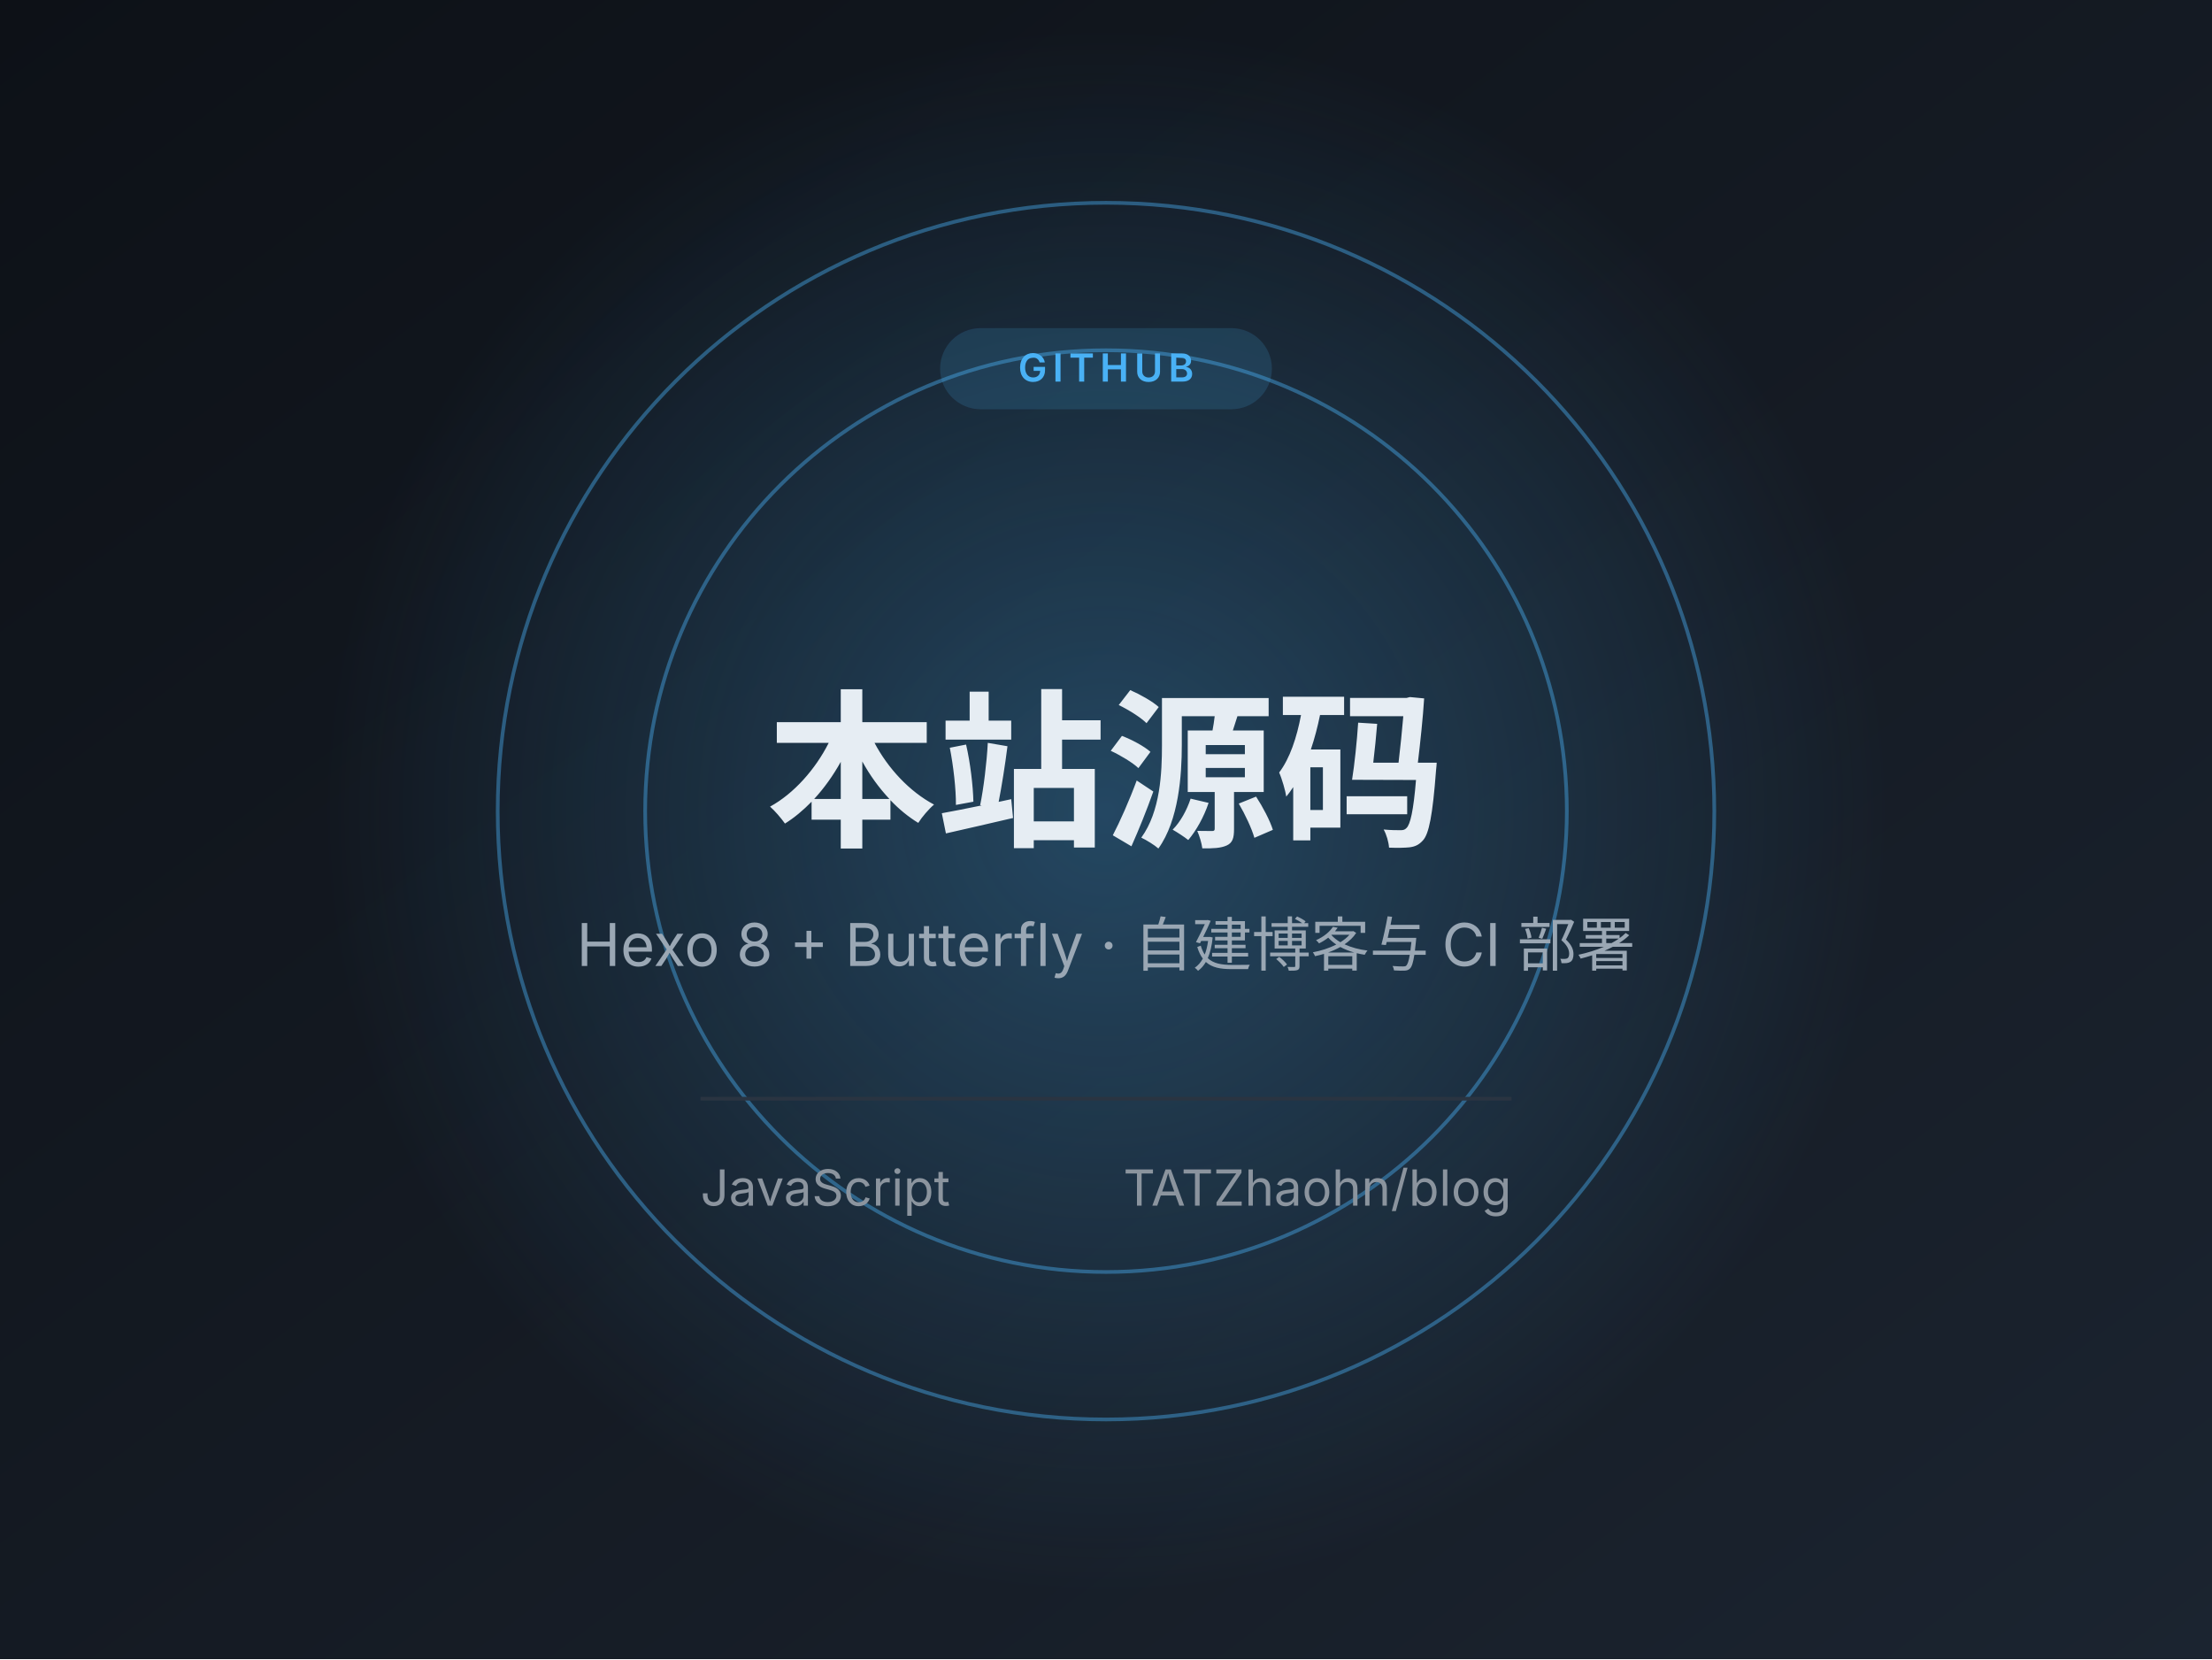
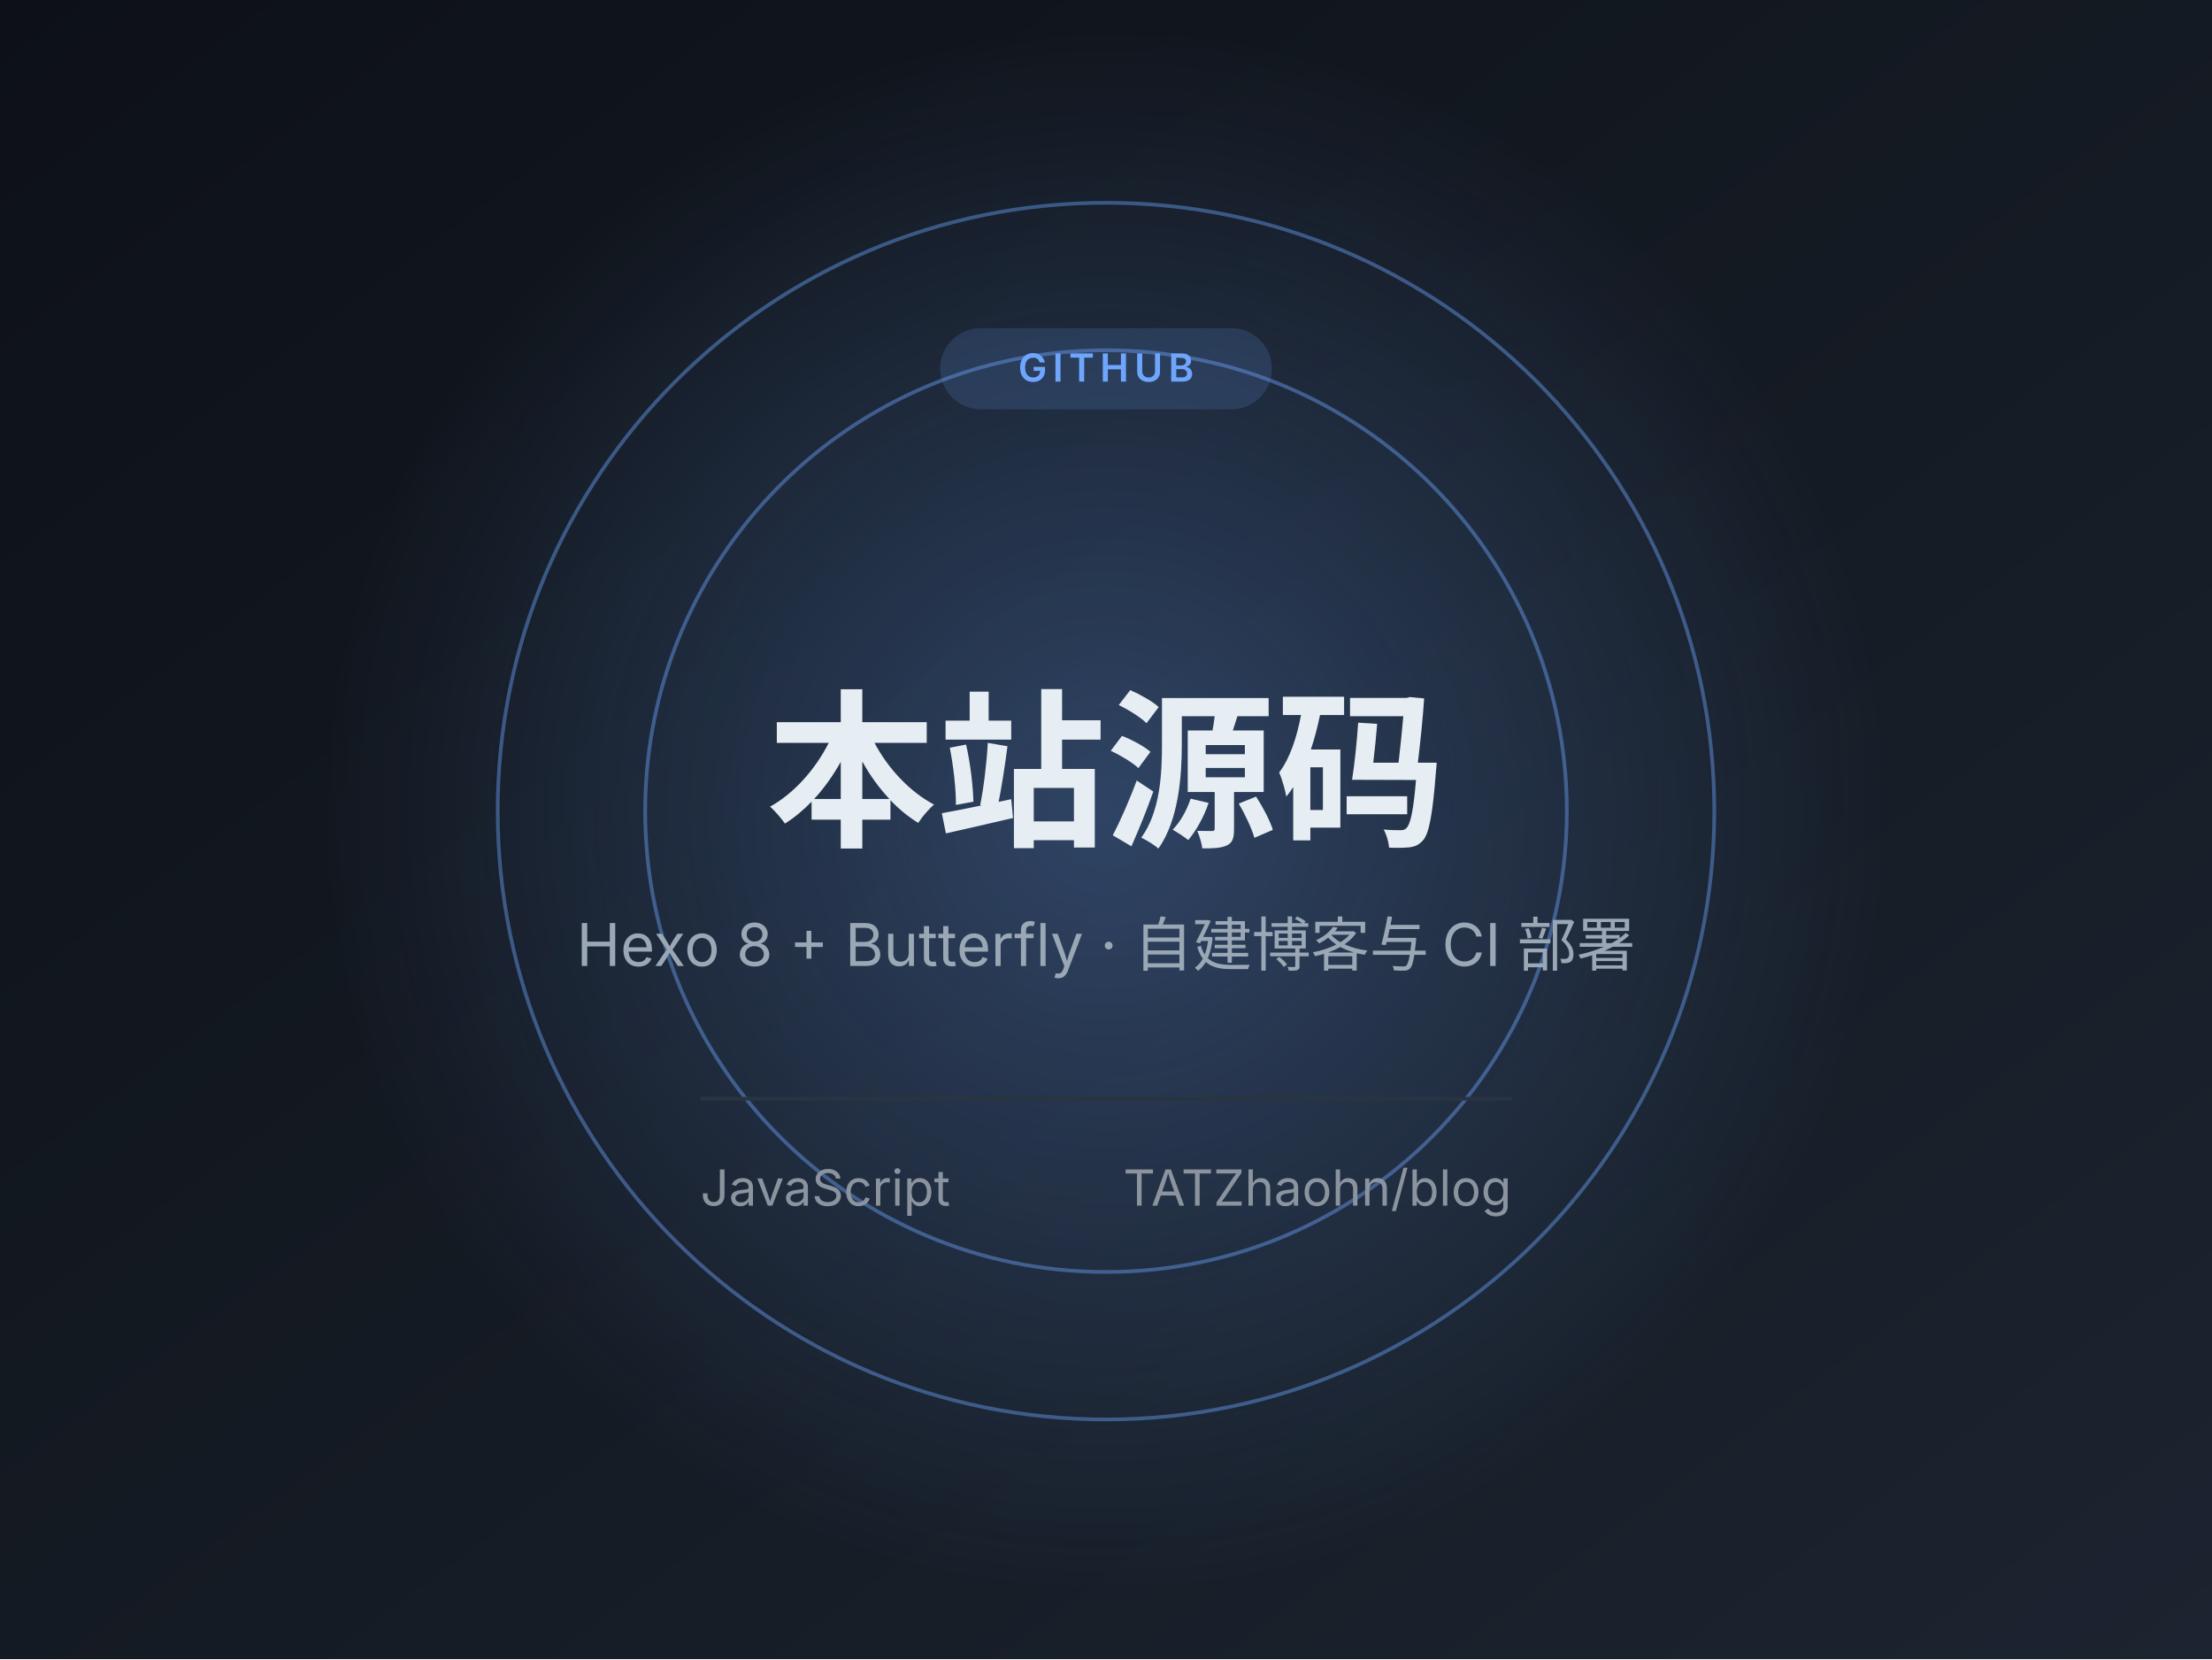
<svg xmlns="http://www.w3.org/2000/svg" width="1200" height="900" viewBox="0 0 1200 900">
  <defs>
    <linearGradient id="bg" x1="0" y1="0" x2="1" y2="1">
      <stop offset="0" stop-color="#0d1117" />
      <stop offset="0.55" stop-color="#151b24" />
      <stop offset="1" stop-color="#1b2430" />
    </linearGradient>
    <radialGradient id="glow" cx="0.5" cy="0.5" r="0.5">
-       <stop offset="0" stop-color="#49b1f5" stop-opacity="0.30" />
-       <stop offset="1" stop-color="#49b1f5" stop-opacity="0" />
+       <stop offset="0" stop-color="#6EA6FE" stop-opacity="0.30" />
+       <stop offset="1" stop-color="#6EA6FE" stop-opacity="0" />
    </radialGradient>
  </defs>
  <rect width="1200" height="900" fill="url(#bg)" />
  <circle cx="600" cy="440" r="430" fill="url(#glow)" />
-   <g opacity="0.42" stroke="#49b1f5" stroke-width="2" fill="none">
+   <g opacity="0.42" stroke="#6EA6FE" stroke-width="2" fill="none">
    <circle cx="600" cy="440" r="250" />
    <circle cx="600" cy="440" r="330" />
  </g>
-   <rect x="510" y="178" width="180" height="44" rx="22" fill="#49b1f5" opacity="0.16" />
-   <text x="600" y="207" text-anchor="middle" fill="#49b1f5" font-family="system-ui,-apple-system,'Segoe UI','Microsoft YaHei','Noto Sans SC',sans-serif" font-size="21" font-weight="600" letter-spacing="3">GITHUB</text>
+   <rect x="510" y="178" width="180" height="44" rx="22" fill="#6EA6FE" opacity="0.16" />
+   <text x="600" y="207" text-anchor="middle" fill="#6EA6FE" font-family="system-ui,-apple-system,'Segoe UI','Microsoft YaHei','Noto Sans SC',sans-serif" font-size="21" font-weight="600" letter-spacing="3">GITHUB</text>
  <text x="600" y="452" text-anchor="middle" fill="#e6edf3" font-family="system-ui,-apple-system,'Segoe UI','Microsoft YaHei','Noto Sans SC',sans-serif" font-size="92" font-weight="700">本站源码</text>
  <text x="600" y="524" text-anchor="middle" fill="#9aa7b4" font-family="system-ui,-apple-system,'Segoe UI','Microsoft YaHei','Noto Sans SC',sans-serif" font-size="32">Hexo 8 + Butterfly · 自建博客与 CI 部署</text>
  <line x1="380" y1="596" x2="820" y2="596" stroke="#2a3441" stroke-width="2" />
  <text x="380" y="654" fill="#8b949e" font-family="system-ui,-apple-system,'Segoe UI','Microsoft YaHei','Noto Sans SC',sans-serif" font-size="27">JavaScript</text>
  <text x="820" y="654" text-anchor="end" fill="#8b949e" font-family="system-ui,-apple-system,'Segoe UI','Microsoft YaHei','Noto Sans SC',sans-serif" font-size="27">TATZhaohn/blog</text>
</svg>
